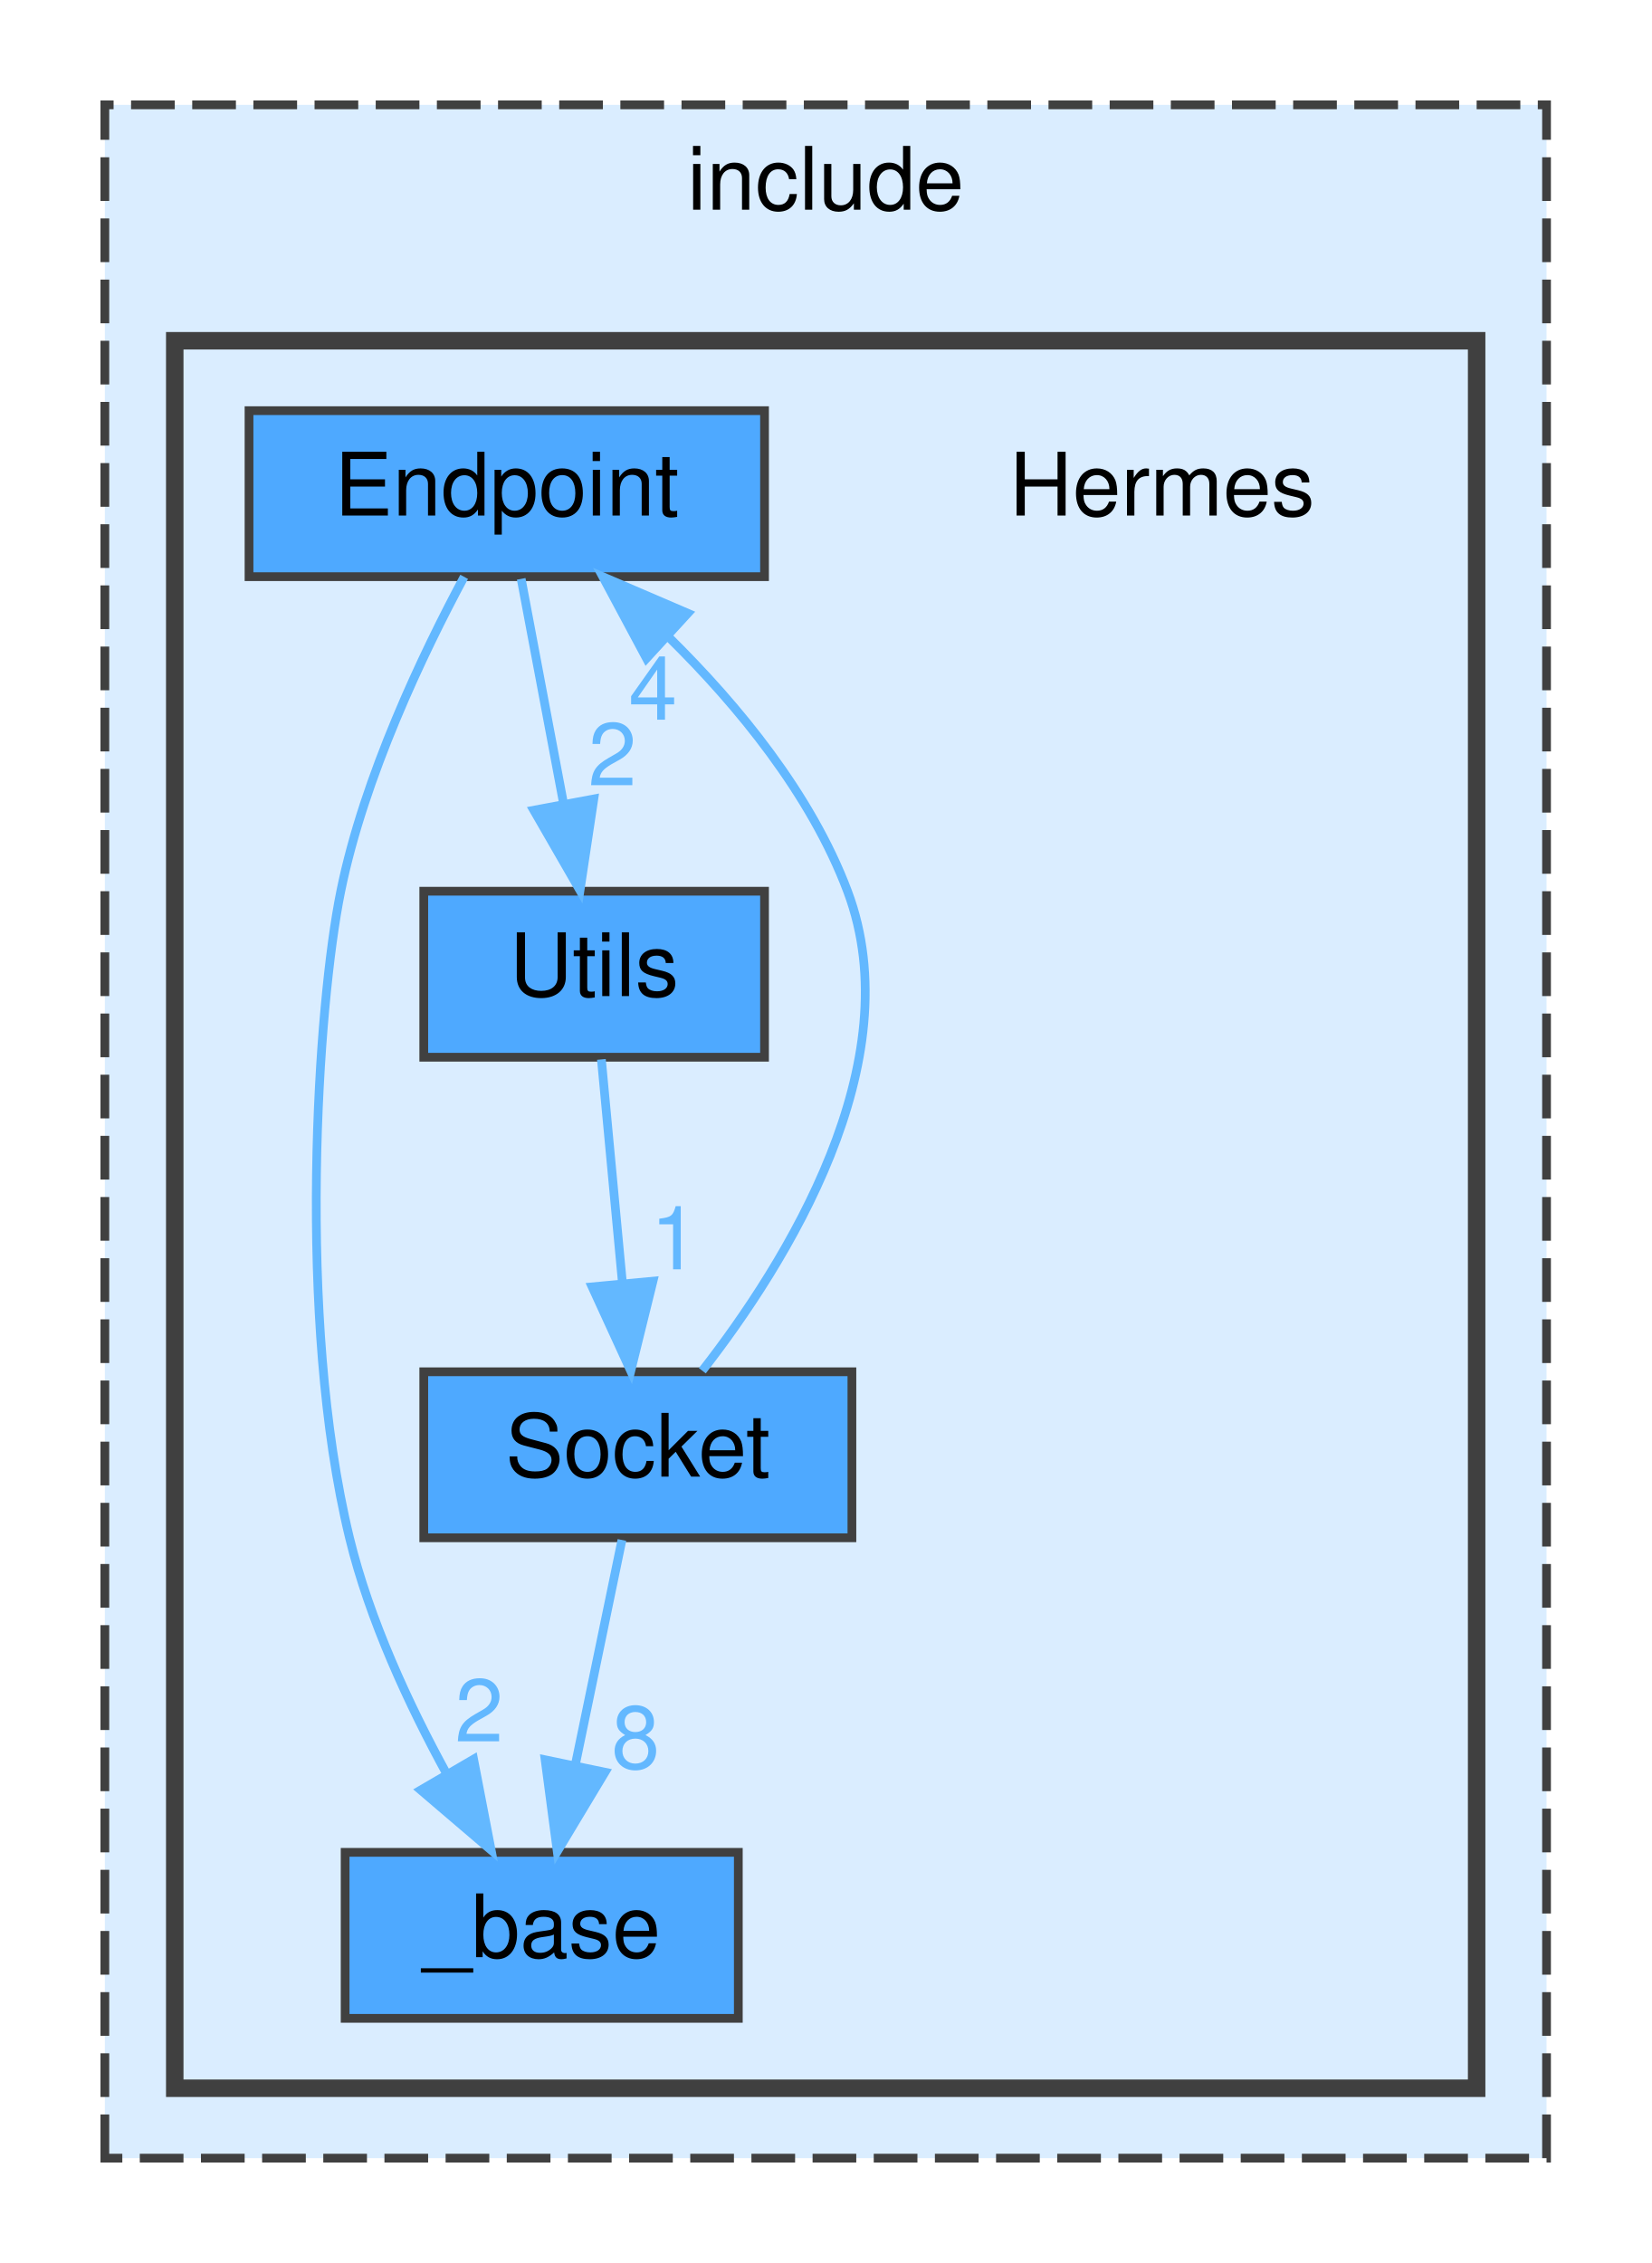
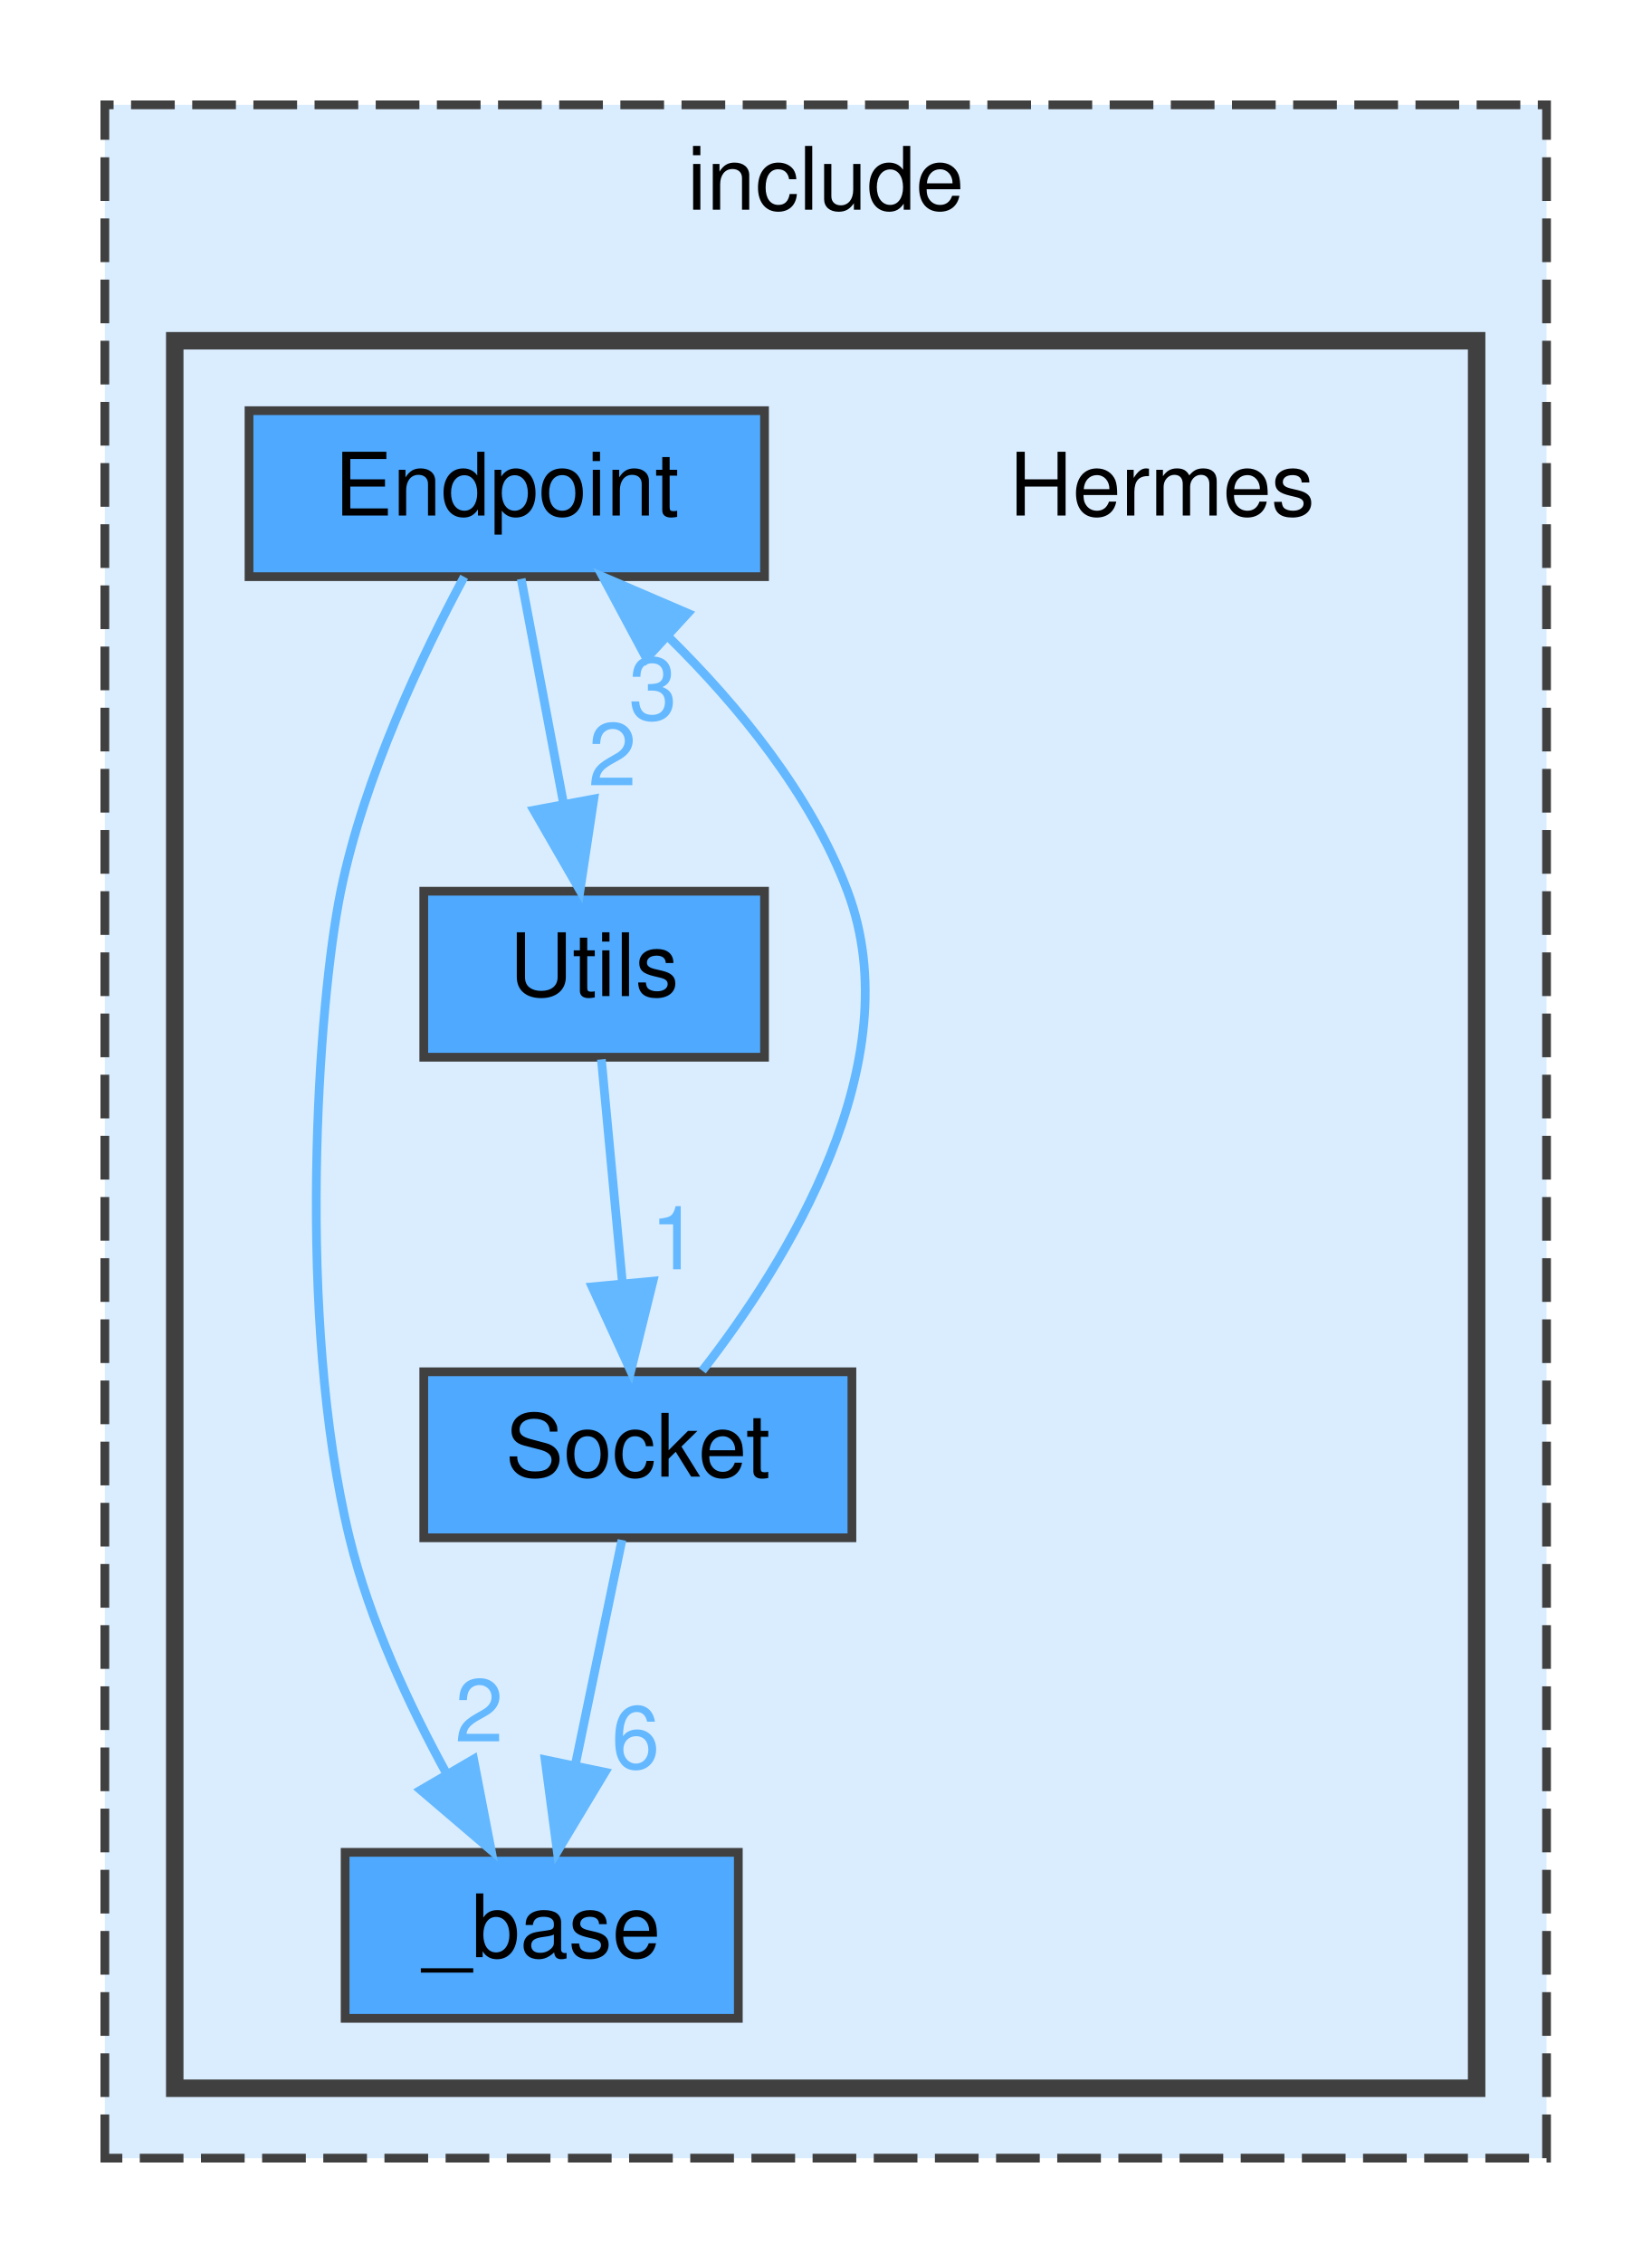
<svg xmlns="http://www.w3.org/2000/svg" xmlns:xlink="http://www.w3.org/1999/xlink" width="189pt" height="259pt" viewBox="0.00 0.00 189.00 259.00">
  <g id="graph0" class="graph" transform="scale(1 1) rotate(0) translate(4 255)">
    <g id="clust1" class="cluster">
      <g id="a_clust1">
        <a xlink:href="dir_d44c64559bbebec7f509842c48db8b23.html" target="_top" xlink:title="include">
          <polygon fill="#daedff" stroke="#404040" stroke-dasharray="5,2" points="8,-8 8,-243 173,-243 173,-8 8,-8" />
          <text text-anchor="middle" x="90.5" y="-231" font-family="Helvetica,sans-Serif" font-size="10.00">include</text>
        </a>
      </g>
    </g>
    <g id="clust2" class="cluster">
      <g id="a_clust2">
        <a xlink:href="dir_48552af575f0c01fd908f857e8ea26ca.html" target="_top">
          <polygon fill="#daedff" stroke="#404040" stroke-width="2" points="16,-16 16,-216 165,-216 165,-16 16,-16" />
        </a>
      </g>
    </g>
    <g id="node1" class="node">
      <text text-anchor="middle" x="129" y="-196" font-family="Helvetica,sans-Serif" font-size="10.00">Hermes</text>
    </g>
    <g id="node2" class="node">
      <g id="a_node2">
        <a xlink:href="dir_1749b645fa05fc0c477f9e54117aefed.html" target="_top" xlink:title="_base">
          <polygon fill="#4ea9ff" stroke="#404040" points="80.5,-43 35.5,-43 35.5,-24 80.5,-24 80.5,-43" />
          <text text-anchor="middle" x="58" y="-31" font-family="Helvetica,sans-Serif" font-size="10.00">_base</text>
        </a>
      </g>
    </g>
    <g id="node3" class="node">
      <g id="a_node3">
        <a xlink:href="dir_a49b2ae4e107057a382f7728faa95ee7.html" target="_top" xlink:title="Endpoint">
          <polygon fill="#4ea9ff" stroke="#404040" points="83.5,-208 24.5,-208 24.5,-189 83.5,-189 83.5,-208" />
          <text text-anchor="middle" x="54" y="-196" font-family="Helvetica,sans-Serif" font-size="10.00">Endpoint</text>
        </a>
      </g>
    </g>
    <g id="edge1" class="edge">
      <g id="a_edge1">
        <a xlink:href="dir_000018_000000.html" target="_top">
          <path fill="none" stroke="#63b8ff" d="M49.12,-188.98C44.44,-180.26 37.69,-166.17 35,-153 32.37,-140.15 29.88,-104.16 36,-79 38.29,-69.59 42.8,-59.87 47.15,-51.93" />
          <polygon fill="#63b8ff" stroke="#63b8ff" points="50.2,-53.66 52.21,-43.25 44.15,-50.13 50.2,-53.66" />
        </a>
      </g>
      <g id="a_edge1-headlabel">
        <a xlink:href="dir_000018_000000.html" target="_top" xlink:title="2">
          <text text-anchor="middle" x="50.84" y="-55.69" font-family="Helvetica,sans-Serif" font-size="10.00" fill="#63b8ff">2</text>
        </a>
      </g>
    </g>
    <g id="node5" class="node">
      <g id="a_node5">
        <a xlink:href="dir_61f21cccd0004905e8ed10fdaca4e0ea.html" target="_top" xlink:title="Utils">
          <polygon fill="#4ea9ff" stroke="#404040" points="83.5,-153 44.5,-153 44.5,-134 83.5,-134 83.5,-153" />
          <text text-anchor="middle" x="64" y="-141" font-family="Helvetica,sans-Serif" font-size="10.00">Utils</text>
        </a>
      </g>
    </g>
    <g id="edge2" class="edge">
      <g id="a_edge2">
        <a xlink:href="dir_000018_000035.html" target="_top">
          <path fill="none" stroke="#63b8ff" d="M55.65,-188.75C56.96,-181.8 58.84,-171.85 60.48,-163.13" />
          <polygon fill="#63b8ff" stroke="#63b8ff" points="63.96,-163.56 62.38,-153.09 57.09,-162.27 63.96,-163.56" />
        </a>
      </g>
      <g id="a_edge2-headlabel">
        <a xlink:href="dir_000018_000035.html" target="_top" xlink:title="2">
          <text text-anchor="middle" x="66.09" y="-165.12" font-family="Helvetica,sans-Serif" font-size="10.00" fill="#63b8ff">2</text>
        </a>
      </g>
    </g>
    <g id="node4" class="node">
      <g id="a_node4">
        <a xlink:href="dir_0b5ff7c741697c8eb7741053aebed106.html" target="_top" xlink:title="Socket">
          <polygon fill="#4ea9ff" stroke="#404040" points="93.5,-98 44.5,-98 44.5,-79 93.5,-79 93.5,-98" />
          <text text-anchor="middle" x="69" y="-86" font-family="Helvetica,sans-Serif" font-size="10.00">Socket</text>
        </a>
      </g>
    </g>
    <g id="edge3" class="edge">
      <g id="a_edge3">
        <a xlink:href="dir_000029_000000.html" target="_top">
          <path fill="none" stroke="#63b8ff" d="M67.18,-78.75C65.74,-71.8 63.68,-61.85 61.87,-53.13" />
          <polygon fill="#63b8ff" stroke="#63b8ff" points="65.24,-52.17 59.78,-43.09 58.39,-53.59 65.24,-52.17" />
        </a>
      </g>
      <g id="a_edge3-headlabel">
-         <a xlink:href="dir_000029_000000.html" target="_top" xlink:title="8">
-           <text text-anchor="middle" x="68.75" y="-52.61" font-family="Helvetica,sans-Serif" font-size="10.00" fill="#63b8ff">8</text>
+         <a xlink:href="dir_000029_000000.html" target="_top" xlink:title="6">
+           <text text-anchor="middle" x="68.75" y="-52.61" font-family="Helvetica,sans-Serif" font-size="10.00" fill="#63b8ff">6</text>
        </a>
      </g>
    </g>
    <g id="edge4" class="edge">
      <g id="a_edge4">
        <a xlink:href="dir_000029_000018.html" target="_top">
          <path fill="none" stroke="#63b8ff" d="M76.38,-98.12C85.9,-110.34 100.39,-133.37 93,-153 88.82,-164.11 80.48,-174.25 72.57,-182.04" />
          <polygon fill="#63b8ff" stroke="#63b8ff" points="69.99,-179.65 64.99,-188.99 74.72,-184.81 69.99,-179.65" />
        </a>
      </g>
      <g id="a_edge4-headlabel">
-         <a xlink:href="dir_000029_000018.html" target="_top" xlink:title="4">
-           <text text-anchor="middle" x="70.73" y="-172.63" font-family="Helvetica,sans-Serif" font-size="10.00" fill="#63b8ff">4</text>
+         <a xlink:href="dir_000029_000018.html" target="_top" xlink:title="3">
+           <text text-anchor="middle" x="70.73" y="-172.63" font-family="Helvetica,sans-Serif" font-size="10.00" fill="#63b8ff">3</text>
        </a>
      </g>
    </g>
    <g id="edge5" class="edge">
      <g id="a_edge5">
        <a xlink:href="dir_000035_000029.html" target="_top">
          <path fill="none" stroke="#63b8ff" d="M64.83,-133.75C65.48,-126.8 66.42,-116.85 67.24,-108.13" />
          <polygon fill="#63b8ff" stroke="#63b8ff" points="70.73,-108.37 68.19,-98.09 63.77,-107.72 70.73,-108.37" />
        </a>
      </g>
      <g id="a_edge5-headlabel">
        <a xlink:href="dir_000035_000029.html" target="_top" xlink:title="1">
          <text text-anchor="middle" x="73.22" y="-109.72" font-family="Helvetica,sans-Serif" font-size="10.00" fill="#63b8ff">1</text>
        </a>
      </g>
    </g>
  </g>
</svg>
